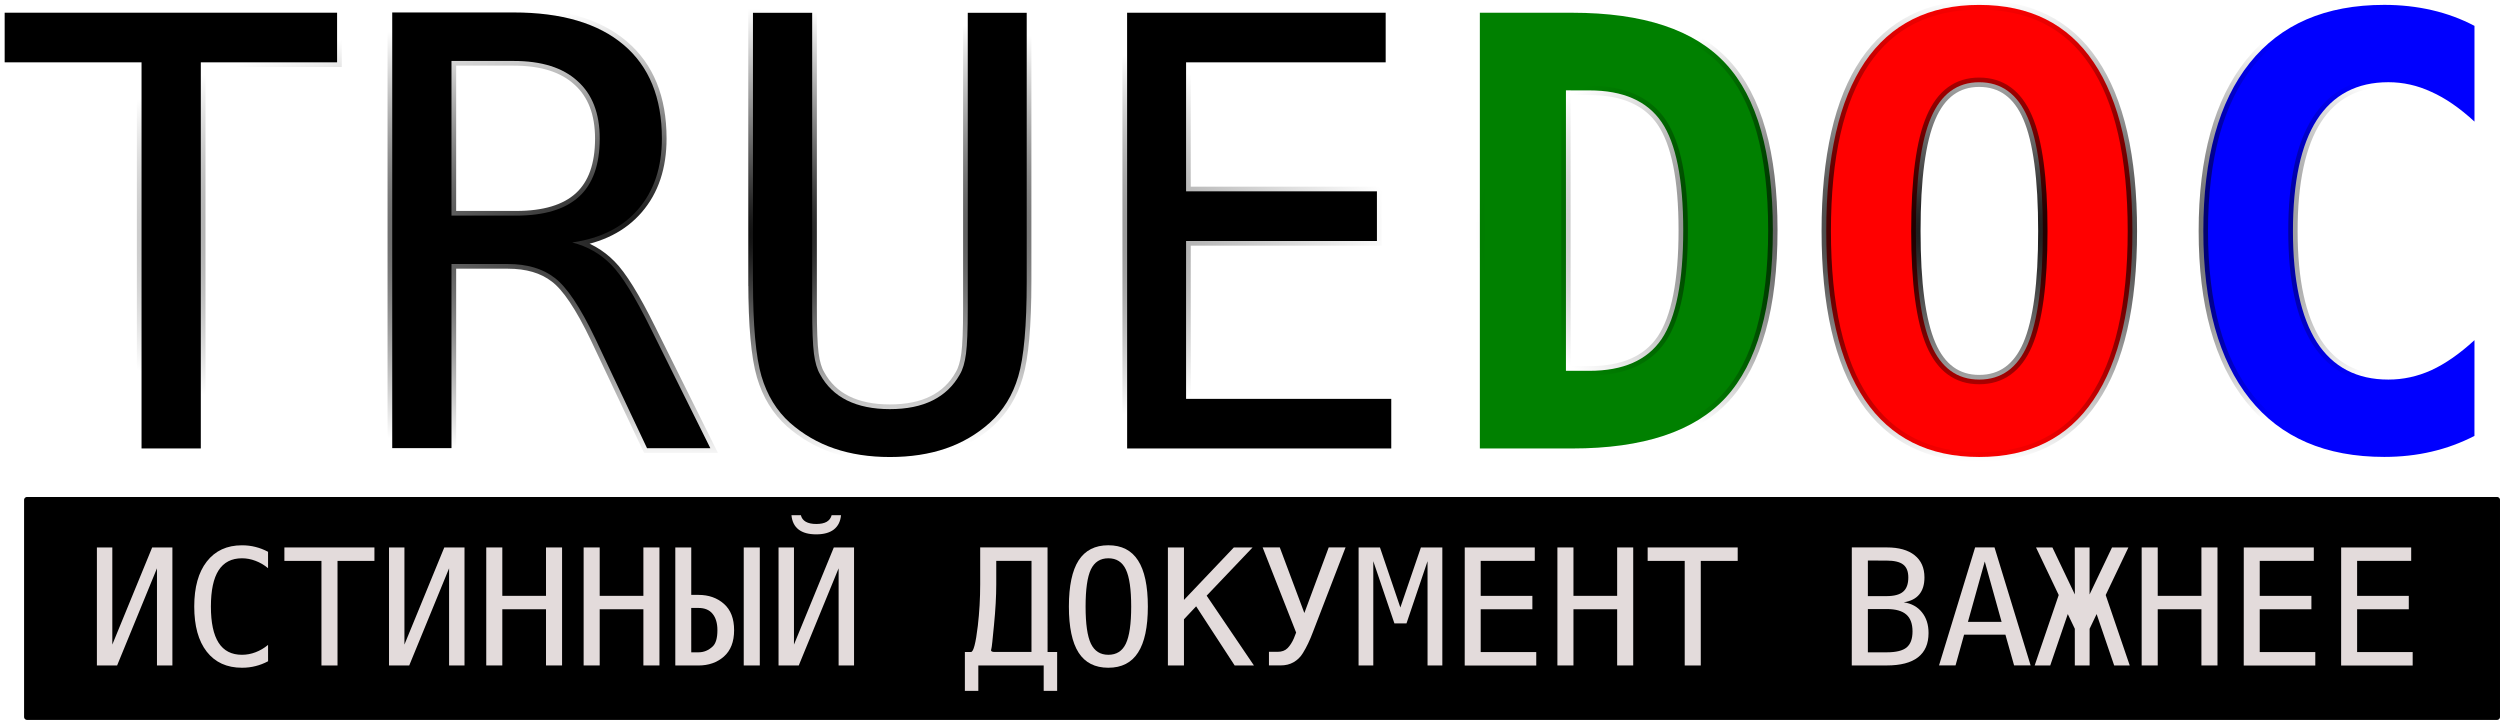
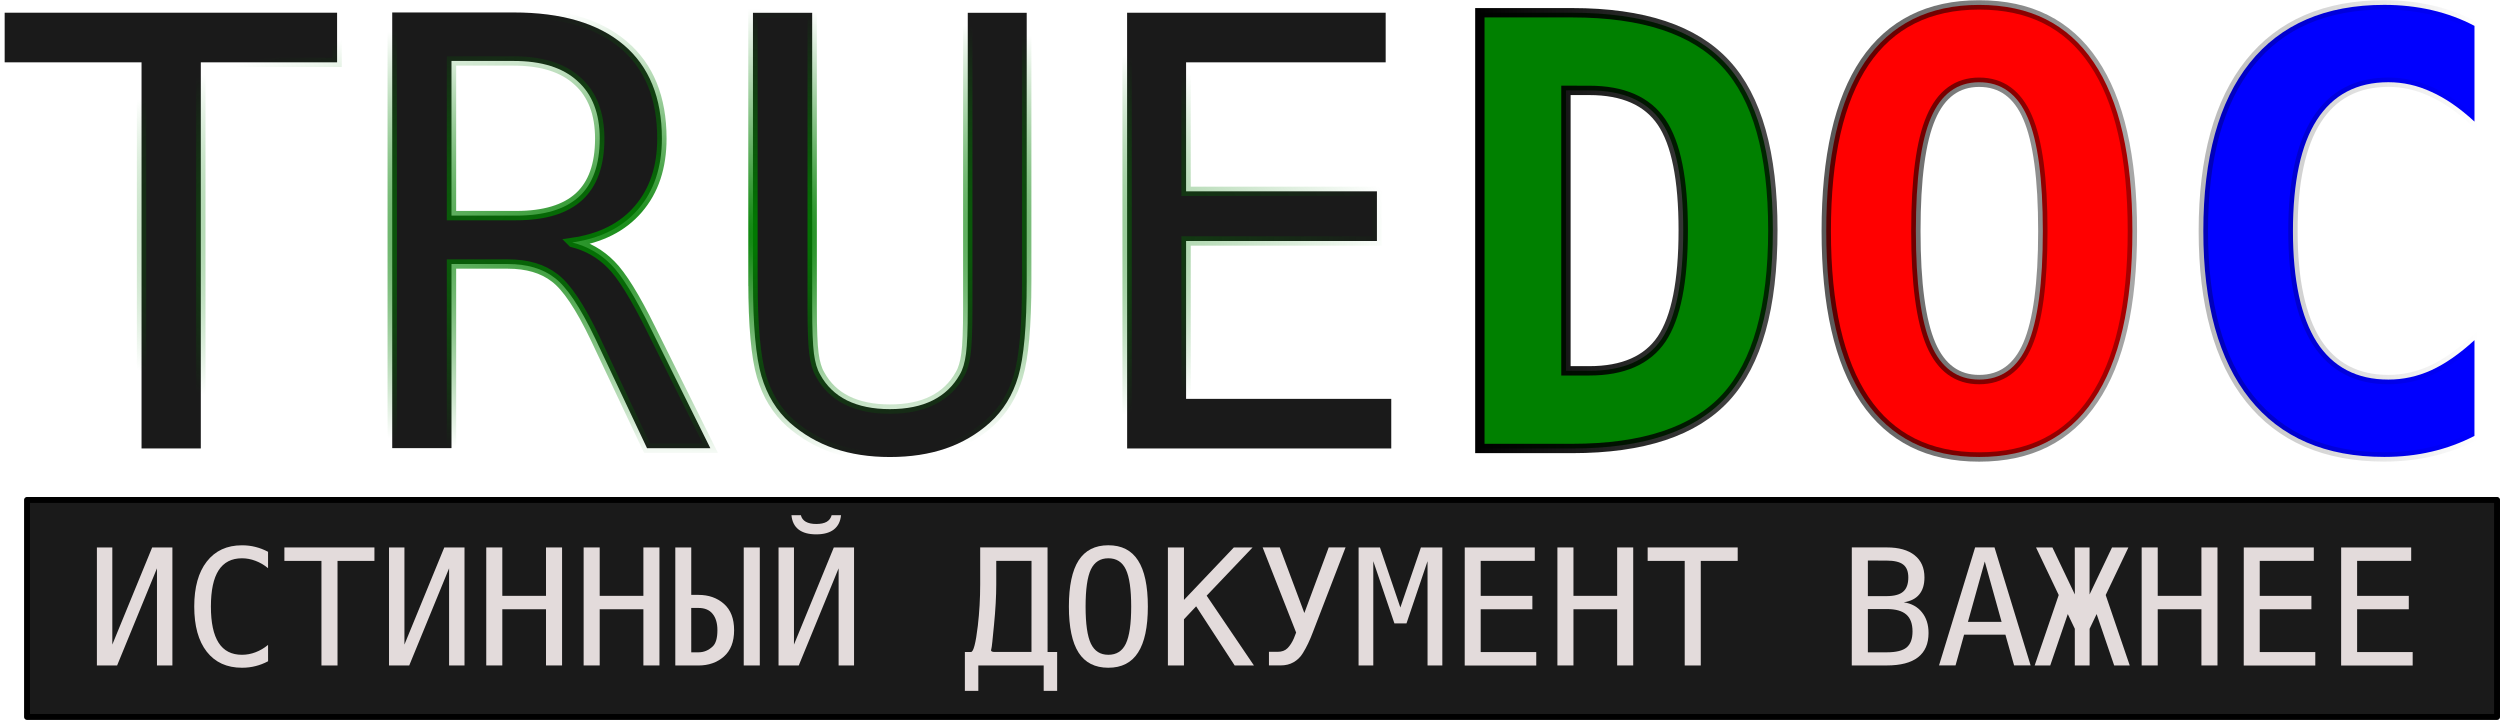
<svg xmlns="http://www.w3.org/2000/svg" width="267.7" height="77.088" version="1.1" viewBox="0 0 70.828 20.396">
  <defs>
-     <radialGradient id="radialGradient2026" cx="76.716" cy="243.63" r="14.222" gradientTransform="matrix(1 0 0 .4596 -2.5392 131.24)" gradientUnits="userSpaceOnUse">
+     <linearGradient id="linearGradient2457" x1="59.956" x2="88.399" y1="243.21" y2="243.21" gradientUnits="userSpaceOnUse">
      <stop offset="0" />
      <stop stop-opacity="0" offset="1" />
-     </radialGradient>
-     <radialGradient id="radialGradient3514" cx="37.935" cy="243.32" r="19.773" gradientTransform="matrix(1 0 0 .3249 0 164.27)" gradientUnits="userSpaceOnUse">
-       <stop offset="0" />
-       <stop stop-opacity="0" offset="1" />
+     </linearGradient>
+     <radialGradient id="radialGradient2507" cx="37.935" cy="243.32" r="19.773" gradientTransform="matrix(1 0 0 .3249 0 164.27)" gradientUnits="userSpaceOnUse">
+       <stop stop-color="#008000" offset="0" />
+       <stop stop-color="#008000" stop-opacity="0" offset="1" />
    </radialGradient>
  </defs>
  <g transform="translate(-18.162 -45.507)">
-     <path d="m18.928 59.671h69.978v6.148h-69.978v-6.148z" stroke="#000" stroke-linejoin="round" stroke-width=".168" />
+     <rect x="18.928" y="59.671" width="69.978" height="6.148" rx="8.6925e-14" fill="#1a1a1a" stroke="#000" stroke-linejoin="round" stroke-width=".168" />
  </g>
  <g transform="translate(-18.162 -45.507)">
    <g fill="#e3dbdb" aria-label="ИСТИННЫЙ ДОКУМЕНТ ВАЖНЕЕ">
      <path d="m20.907 64.36v-3.343h0.437v2.752l1.129-2.752h0.573v3.343h-0.437v-2.752l-1.129 2.752z" />
      <path d="m25.757 64.241q-0.172 0.092-0.354 0.137-0.181 0.047-0.385 0.047-0.643 0-0.999-0.455-0.354-0.455-0.354-1.279 0-0.82 0.356-1.276 0.358-0.459 0.996-0.459 0.204 0 0.385 0.047 0.181 0.045 0.354 0.137v0.464q-0.166-0.137-0.356-0.208-0.19-0.072-0.383-0.072-0.441 0-0.661 0.34-0.219 0.34-0.219 1.028 0 0.685 0.219 1.026 0.219 0.34 0.661 0.34 0.197 0 0.385-0.072 0.19-0.072 0.354-0.208z" />
      <path d="m26.219 61.017h2.551v0.381h-1.046v2.963h-0.455v-2.963h-1.05z" />
      <path d="m29.183 64.36v-3.343h0.437v2.752l1.129-2.752h0.573v3.343h-0.437v-2.752l-1.129 2.752z" />
      <path d="m31.938 61.017h0.455v1.371h1.238v-1.371h0.455v3.343h-0.455v-1.592h-1.238v1.592h-0.455z" />
      <path d="m34.697 61.017h0.455v1.371h1.238v-1.371h0.455v3.343h-0.455v-1.592h-1.238v1.592h-0.455z" />
      <path d="m39.233 64.36v-3.343h0.455v3.343zm-1.487-0.372h0.204q0.228 0 0.403-0.166 0.134-0.125 0.134-0.461 0-0.298-0.137-0.464-0.134-0.166-0.401-0.166h-0.204zm-0.452 0.372v-3.343h0.452v1.344h0.204q0.434 0 0.721 0.253 0.289 0.253 0.289 0.748 0 0.49-0.289 0.746-0.289 0.253-0.721 0.253z" />
      <path d="m40.586 60.103h0.266q0.027 0.121 0.139 0.186 0.112 0.063 0.296 0.063 0.186 0 0.293-0.06 0.11-0.063 0.143-0.188h0.266q-0.025 0.266-0.204 0.405-0.177 0.137-0.499 0.137t-0.499-0.137-0.202-0.405zm-0.367 4.257v-3.343h0.437v2.752l1.129-2.752h0.573v3.343h-0.437v-2.752l-1.129 2.752z" />
      <path d="m47.841 63.979h0.271v1.102h-0.381v-0.721h-1.852v0.721h-0.381v-1.102h0.172q0.107 0 0.195-0.743 0.067-0.573 0.067-1.176v-1.044h1.908zm-0.455-2.582h-0.999v0.665q0 0.502-0.063 1.144-0.06 0.643-0.074 0.674-0.011 0.031-0.011 0.049 0 0.049 0.105 0.049h1.041z" />
      <path d="m50.21 62.692q0-0.737-0.152-1.052-0.15-0.316-0.495-0.316-0.343 0-0.495 0.316-0.15 0.316-0.15 1.052 0 0.735 0.15 1.05 0.152 0.316 0.495 0.316 0.345 0 0.495-0.314 0.152-0.316 0.152-1.052zm0.472 0q0 0.873-0.278 1.303-0.275 0.43-0.842 0.43t-0.842-0.428q-0.275-0.428-0.275-1.306 0-0.876 0.275-1.306 0.278-0.43 0.842-0.43 0.567 0 0.842 0.43 0.278 0.43 0.278 1.306z" />
      <path d="m51.25 61.017h0.455v1.487l1.413-1.487h0.531l-1.301 1.366 1.339 1.977h-0.546l-1.091-1.675-0.345 0.367v1.308h-0.455z" />
      <path d="m55.361 63.408q-0.132 0.354-0.287 0.602-0.099 0.166-0.269 0.262-0.155 0.087-0.361 0.087h-0.331v-0.385h0.244q0.181 0 0.284-0.105 0.101-0.103 0.177-0.275 0.031-0.072 0.065-0.166l-0.949-2.412h0.486l0.696 1.859 0.69-1.859h0.477z" />
      <path d="m56.653 61.017h0.605l0.578 1.702 0.582-1.702h0.607v3.343h-0.419v-2.954l-0.596 1.762h-0.343l-0.598-1.762v2.954h-0.417z" />
      <path d="m59.66 61.017h1.984v0.381h-1.532v0.99h1.464v0.381h-1.464v1.212h1.574v0.381h-2.027z" />
      <path d="m62.285 61.017h0.455v1.371h1.238v-1.371h0.455v3.343h-0.455v-1.592h-1.238v1.592h-0.455z" />
      <path d="m64.842 61.017h2.551v0.381h-1.046v2.963h-0.455v-2.963h-1.05z" />
      <path d="m71.081 62.763v1.225h0.535q0.394 0 0.562-0.137 0.168-0.139 0.168-0.455 0-0.327-0.177-0.479-0.177-0.155-0.553-0.155zm0-1.375v1.008h0.526q0.327 0 0.472-0.125 0.148-0.125 0.148-0.405 0-0.253-0.146-0.365-0.143-0.112-0.475-0.112zm-0.455-0.372h0.99q0.513 0 0.79 0.222 0.278 0.222 0.278 0.627 0 0.307-0.148 0.484-0.146 0.177-0.439 0.222 0.329 0.049 0.515 0.282 0.188 0.231 0.188 0.589 0 0.455-0.298 0.687-0.298 0.231-0.887 0.231h-0.99z" />
      <path d="m74.393 61.415-0.477 1.711h0.954zm-0.273-0.399h0.549l1.023 3.343h-0.468l-0.246-0.871h-1.171l-0.242 0.871h-0.468z" />
      <path d="m76.943 61.017h0.419v1.332l0.636-1.332h0.464l-0.643 1.348 0.681 1.995h-0.441l-0.497-1.456-0.199 0.417v1.039h-0.419v-1.039l-0.199-0.417-0.497 1.456h-0.441l0.681-1.995-0.643-1.348h0.464l0.636 1.332z" />
      <path d="m78.838 61.017h0.455v1.371h1.238v-1.371h0.455v3.343h-0.455v-1.592h-1.238v1.592h-0.455z" />
      <path d="m81.731 61.017h1.984v0.381h-1.532v0.99h1.464v0.381h-1.464v1.212h1.574v0.381h-2.027z" />
      <path d="m84.49 61.017h1.984v0.381h-1.532v0.99h1.464v0.381h-1.464v1.212h1.574v0.381h-2.027z" />
    </g>
  </g>
  <g transform="translate(-18.162 -236.67)">
-     <g stroke="url(#radialGradient3514)" stroke-width=".265" aria-label="TRUE">
+     <g fill="#1a1a1a" stroke="url(#radialGradient2507)" stroke-width=".265" aria-label="TRUE">
      <path d="m18.294 237.03h9.418v1.406h-3.861v10.939h-1.679v-10.939h-3.878z" />
      <path d="m34.376 243.54q0.645 0.165 1.1 0.628 0.455 0.455 1.133 1.827l1.678 3.373h-1.794l-1.472-3.117q-0.637-1.331-1.149-1.712-0.504-0.389-1.323-0.389h-1.596v5.217h-1.679v-12.344h3.44q2.034 0 3.117 0.918 1.083 0.918 1.083 2.654 0 1.224-0.67 2.001-0.661 0.769-1.869 0.943zm-3.423-5.143v4.382h1.827q1.199 0 1.786-0.537 0.587-0.537 0.587-1.645 0-1.067-0.628-1.629-0.62-0.571-1.811-0.571z" />
      <path d="m39.494 244.64v-7.607h1.678v8.367q0 0.901 0.05 1.29 0.05 0.38 0.174 0.587 0.265 0.488 0.761 0.736 0.504 0.248 1.215 0.248 0.719 0 1.215-0.248 0.496-0.248 0.769-0.736 0.124-0.207 0.174-0.587 0.05-0.38 0.05-1.273v-8.384h1.67v7.607q0 1.893-0.24 2.695-0.232 0.794-0.81 1.315-0.546 0.488-1.248 0.728-0.703 0.24-1.579 0.24-0.868 0-1.571-0.24-0.703-0.24-1.257-0.728-0.571-0.513-0.81-1.323-0.24-0.819-0.24-2.687z" />
      <path d="m50.094 237.03h7.326v1.406h-5.655v3.655h5.407v1.406h-5.407v4.473h5.813v1.406h-7.483z" />
    </g>
  </g>
  <g transform="translate(-18.162 -236.67)">
-     <g stroke="url(#radialGradient2026)" stroke-width=".265" aria-label="DOC">
+     <g stroke="url(#linearGradient2457)" stroke-width=".265" aria-label="DOC">
      <path d="m62.527 239.23v7.946h0.661q1.439 0 2.05-0.901 0.612-0.91 0.612-3.084 0-2.158-0.612-3.059t-2.05-0.901zm-2.439-2.199h2.613q3.026 0 4.357 1.447 1.331 1.439 1.331 4.713 0 3.283-1.331 4.738-1.331 1.447-4.357 1.447h-2.613z" fill="#008000" />
      <path d="m74.235 239q-0.934 0-1.364 1-0.43 0.992-0.43 3.216 0 2.216 0.43 3.216 0.43 0.992 1.364 0.992 0.943 0 1.373-0.992 0.43-1 0.43-3.216 0-2.224-0.43-3.216-0.43-1-1.373-1zm-4.333 4.217q0-3.167 1.091-4.787 1.1-1.621 3.241-1.621 2.15 0 3.241 1.621 1.1 1.621 1.1 4.787 0 3.159-1.1 4.779-1.091 1.621-3.241 1.621-2.142 0-3.241-1.621-1.091-1.621-1.091-4.779z" fill="#f00" />
      <path d="m88.266 249.02q-0.579 0.298-1.215 0.446-0.637 0.149-1.339 0.149-2.497 0-3.812-1.645-1.315-1.645-1.315-4.754 0-3.117 1.315-4.763 1.315-1.645 3.812-1.645 0.703 0 1.348 0.149t1.207 0.446v2.712q-0.628-0.579-1.224-0.843-0.587-0.273-1.215-0.273-1.339 0-2.026 1.067-0.678 1.058-0.678 3.15 0 2.084 0.678 3.15 0.686 1.058 2.026 1.058 0.628 0 1.215-0.265 0.595-0.273 1.224-0.852z" fill="#00f" />
    </g>
  </g>
</svg>
